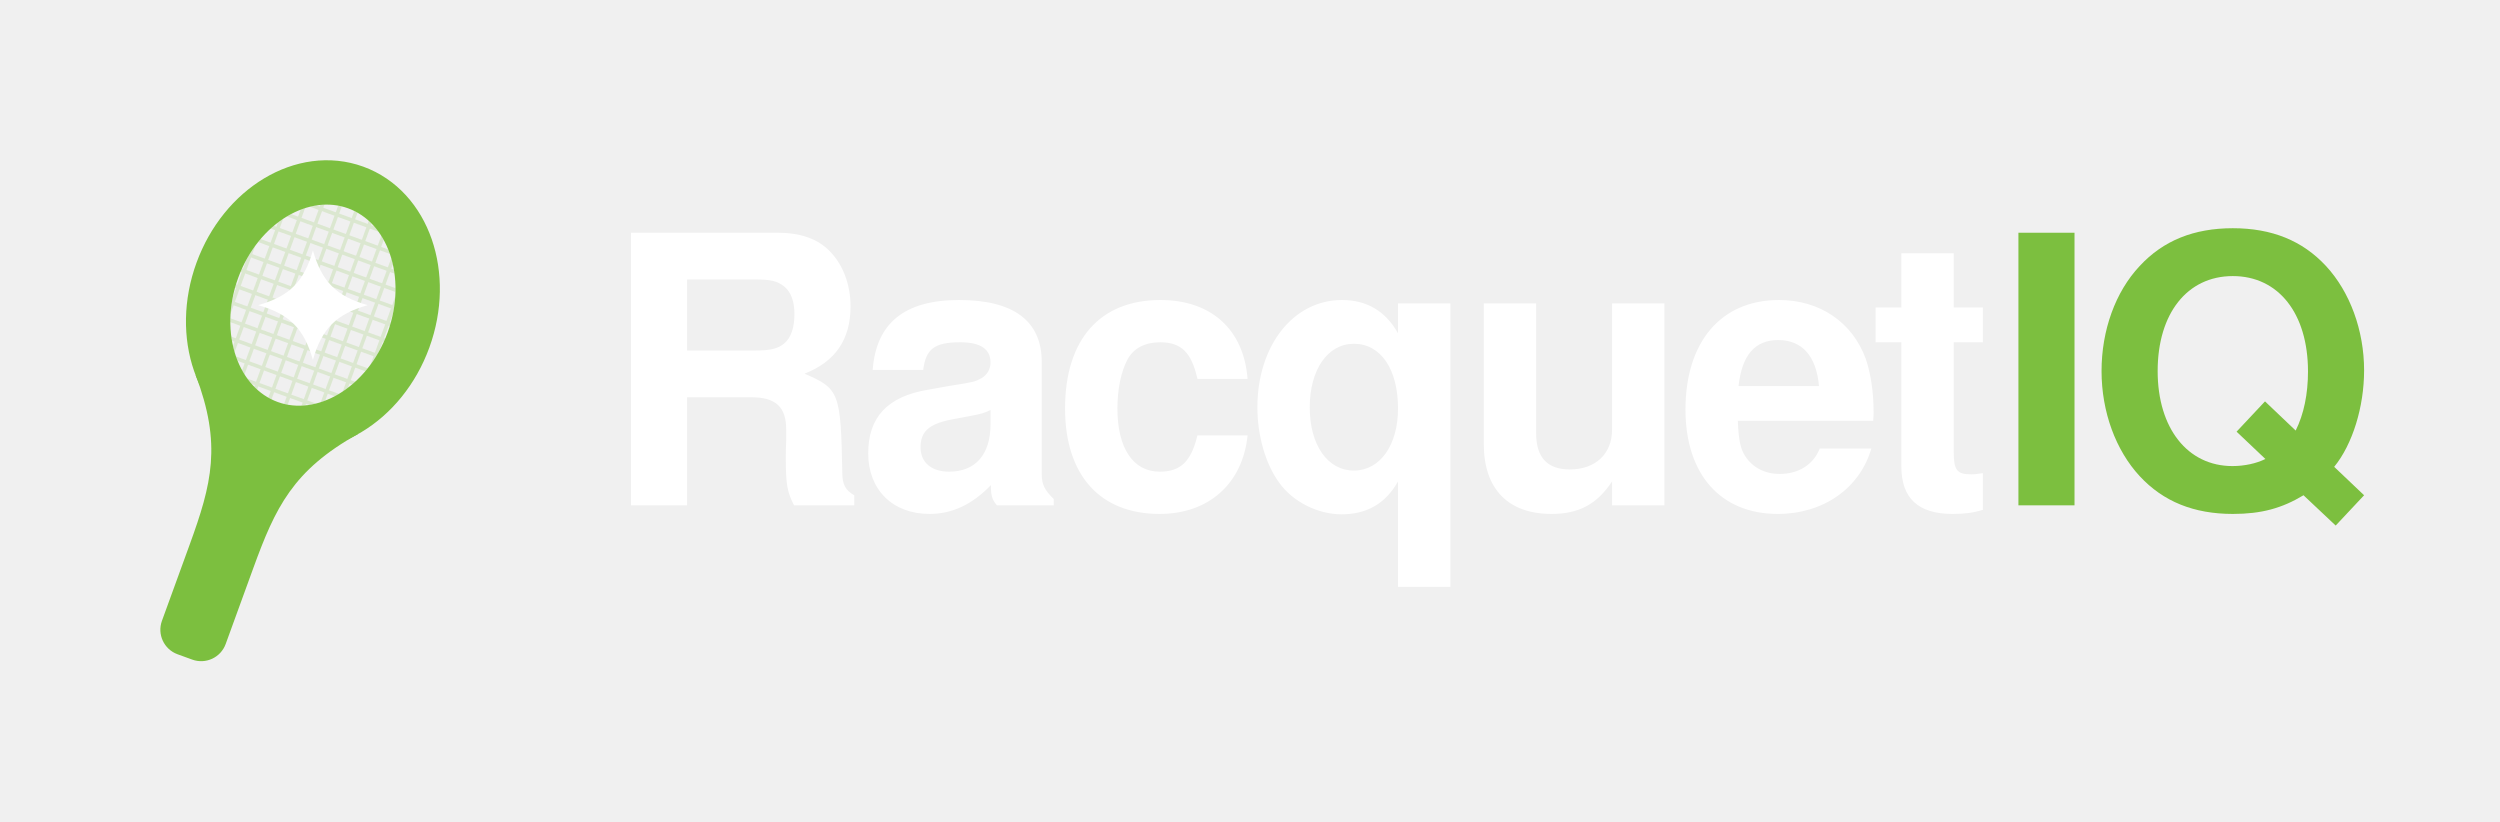
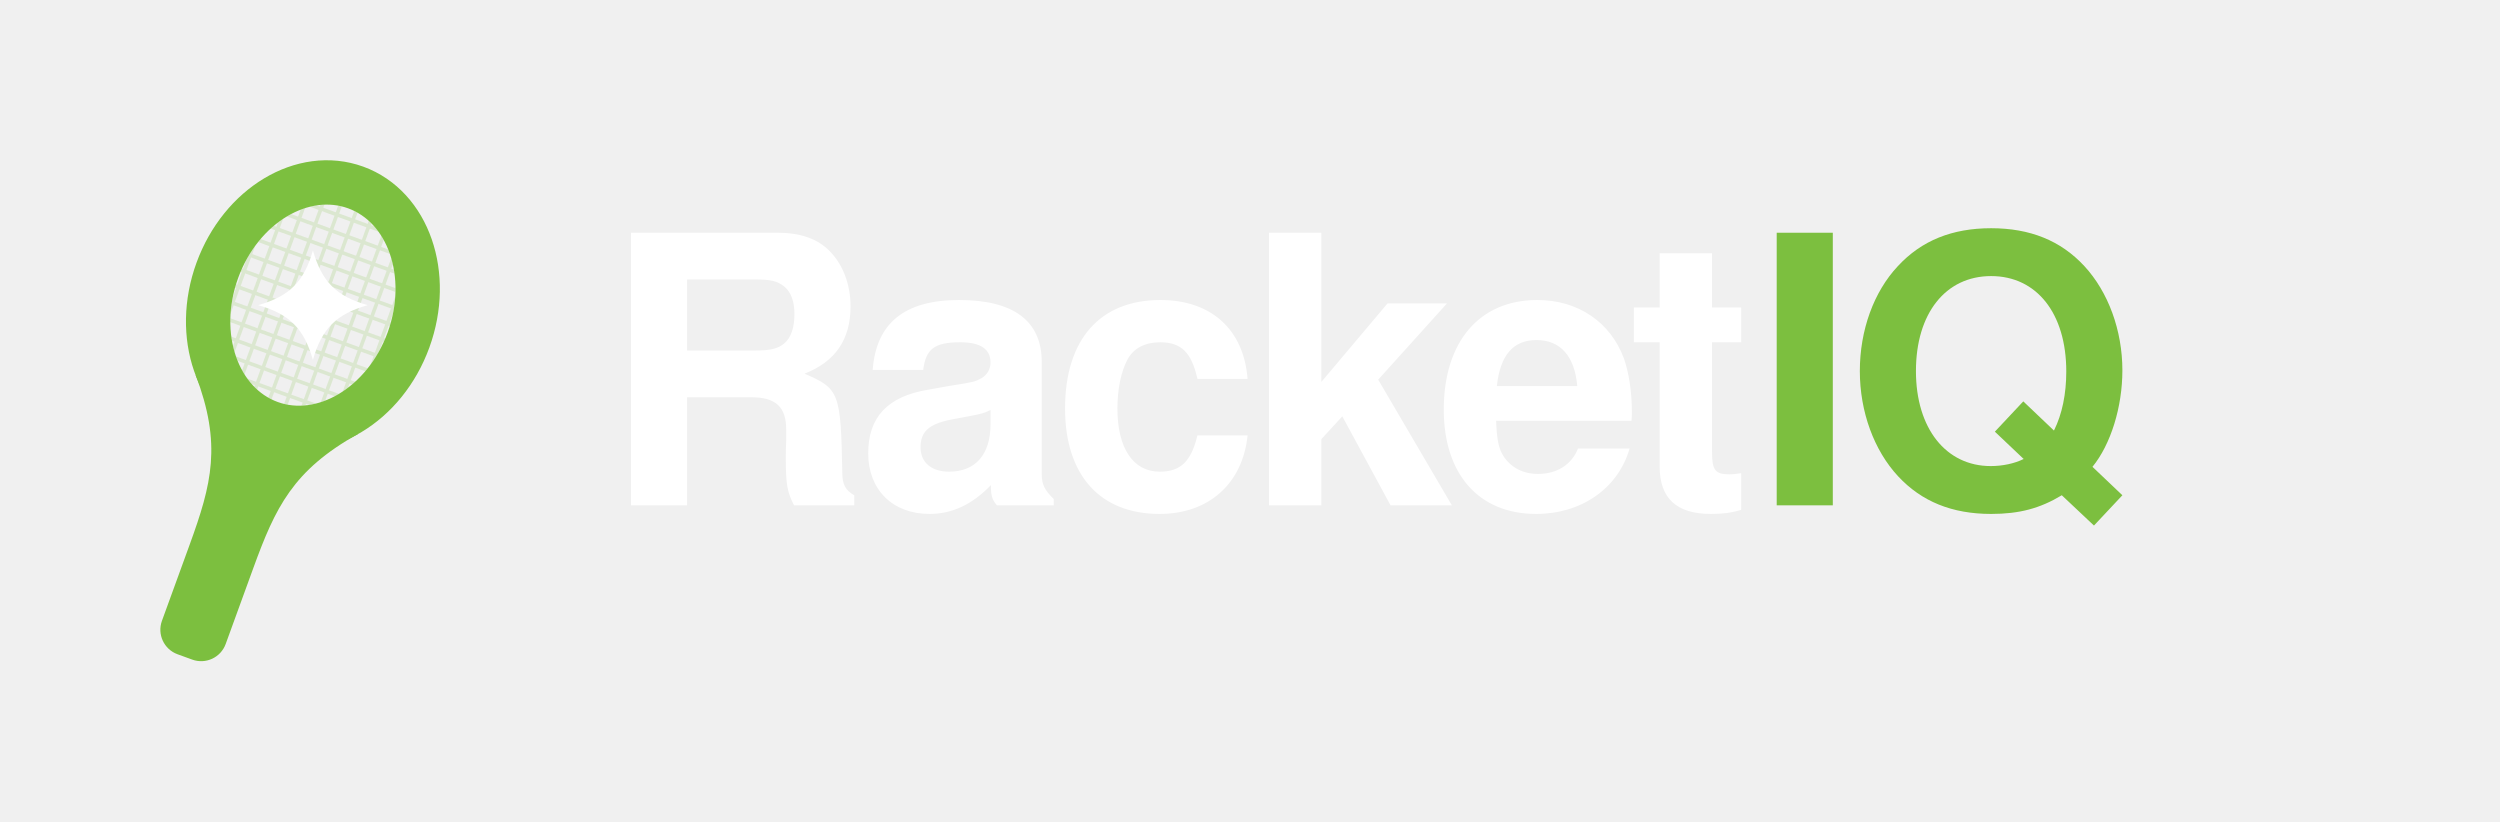
- <svg xmlns="http://www.w3.org/2000/svg" width="1123" height="369" viewBox="0 0 1123 369" role="img" aria-label="RacquetIQ">
+ <svg xmlns="http://www.w3.org/2000/svg" width="1123" height="369" viewBox="0 0 1123 369" role="img" aria-label="RacketIQ">
  <defs>
    <clipPath id="racquetai-bed">
      <path d="M 0 -166 C 33.69 -166 61 -130.63 61 -87 C 61 -43.37 33.69 -8 0 -8 C -33.69 -8 -61 -43.37 -61 -87 C -61 -130.63 -33.69 -166 0 -166 Z" />
    </clipPath>
  </defs>
  <svg x="-9.2" y="40.5" width="288" height="288" viewBox="0 0 512 512">
    <g transform="translate(235.25 256.85) rotate(20) scale(1.0416)">
      <ellipse cx="0" cy="-87" rx="78" ry="96" fill="none" stroke="#7CBF3F" stroke-width="34" />
      <path d="M 66.24 -6 C 28.94 37.16 26 68.4 26 118 L 26 180 C 26 191.05 17.05 200 6 200 L -6 200 C -17.05 200 -26 191.05 -26 180 L -26 118 C -26 68.4 -28.94 37.16 -66.24 -6 Z" fill="#7CBF3F" />
      <g clip-path="url(#racquetai-bed)" opacity="0.18" stroke="#7CBF3F" stroke-width="2.8" stroke-linecap="round">
        <path d="M -58.5 -183 V 9 M -45.5 -183 V 9 M -32.5 -183 V 9 M -19.5 -183 V 9 M -6.5 -183 V 9 M 6.5 -183 V 9 M 19.5 -183 V 9 M 32.5 -183 V 9 M 45.5 -183 V 9 M 58.5 -183 V 9" />
        <path d="M -78 -158.5 H 78 M -78 -145.5 H 78 M -78 -132.5 H 78 M -78 -119.5 H 78 M -78 -106.5 H 78 M -78 -93.5 H 78 M -78 -80.5 H 78 M -78 -67.5 H 78 M -78 -54.5 H 78 M -78 -41.5 H 78 M -78 -28.5 H 78 M -78 -15.5 H 78" />
      </g>
      <path d="M -14.36 -126.47 C 0.14 -106.27 14.67 -99.49 39.47 -101.36 C 19.27 -86.86 12.49 -72.33 14.36 -47.53 C -0.14 -67.73 -14.67 -74.51 -39.47 -72.64 C -19.27 -87.14 -12.49 -101.67 -14.36 -126.47 Z" fill="#FFFFFF" />
    </g>
  </svg>
-   <text x="270" y="227" font-family="-apple-system, SF Pro Display, Helvetica Neue, Helvetica, Arial, sans-serif" font-size="168" font-weight="700" letter-spacing="-6" fill="#FFFFFF">Racquet<tspan fill="#7CBF3F">IQ</tspan>
+   <text x="270" y="227" font-family="-apple-system, SF Pro Display, Helvetica Neue, Helvetica, Arial, sans-serif" font-size="168" font-weight="700" letter-spacing="-6" fill="#FFFFFF">Racket<tspan fill="#7CBF3F">IQ</tspan>
  </text>
</svg>
